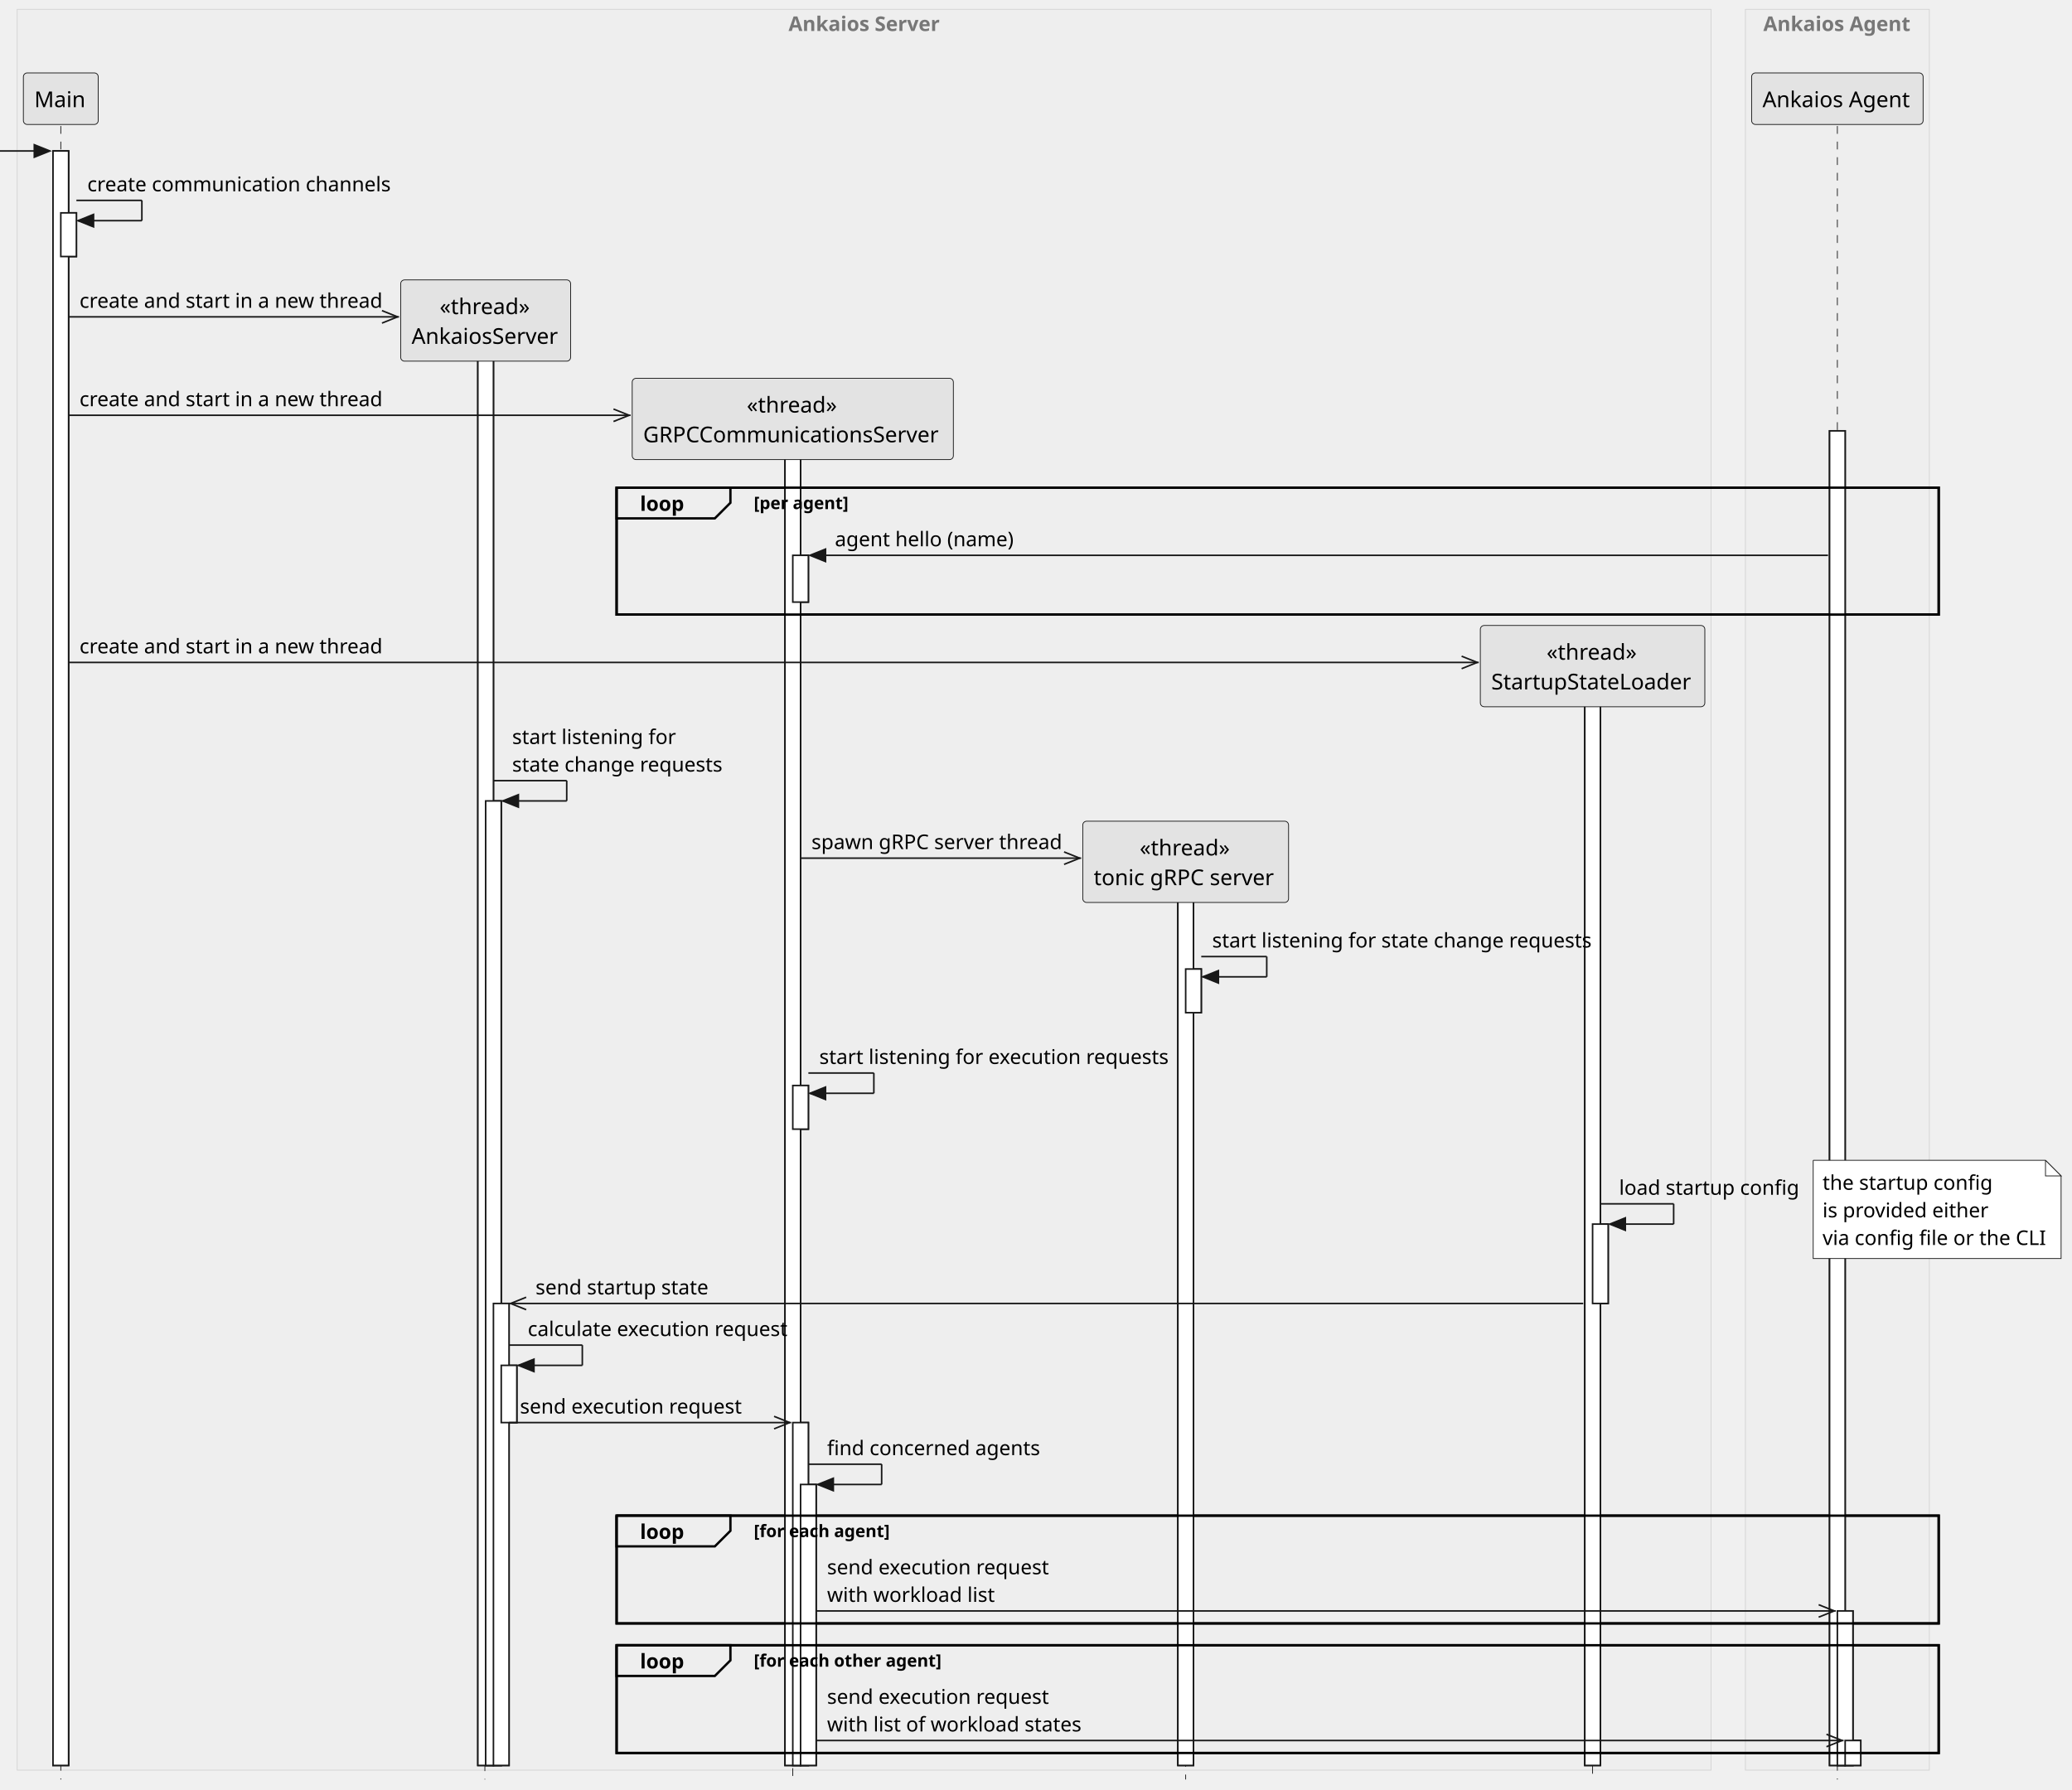
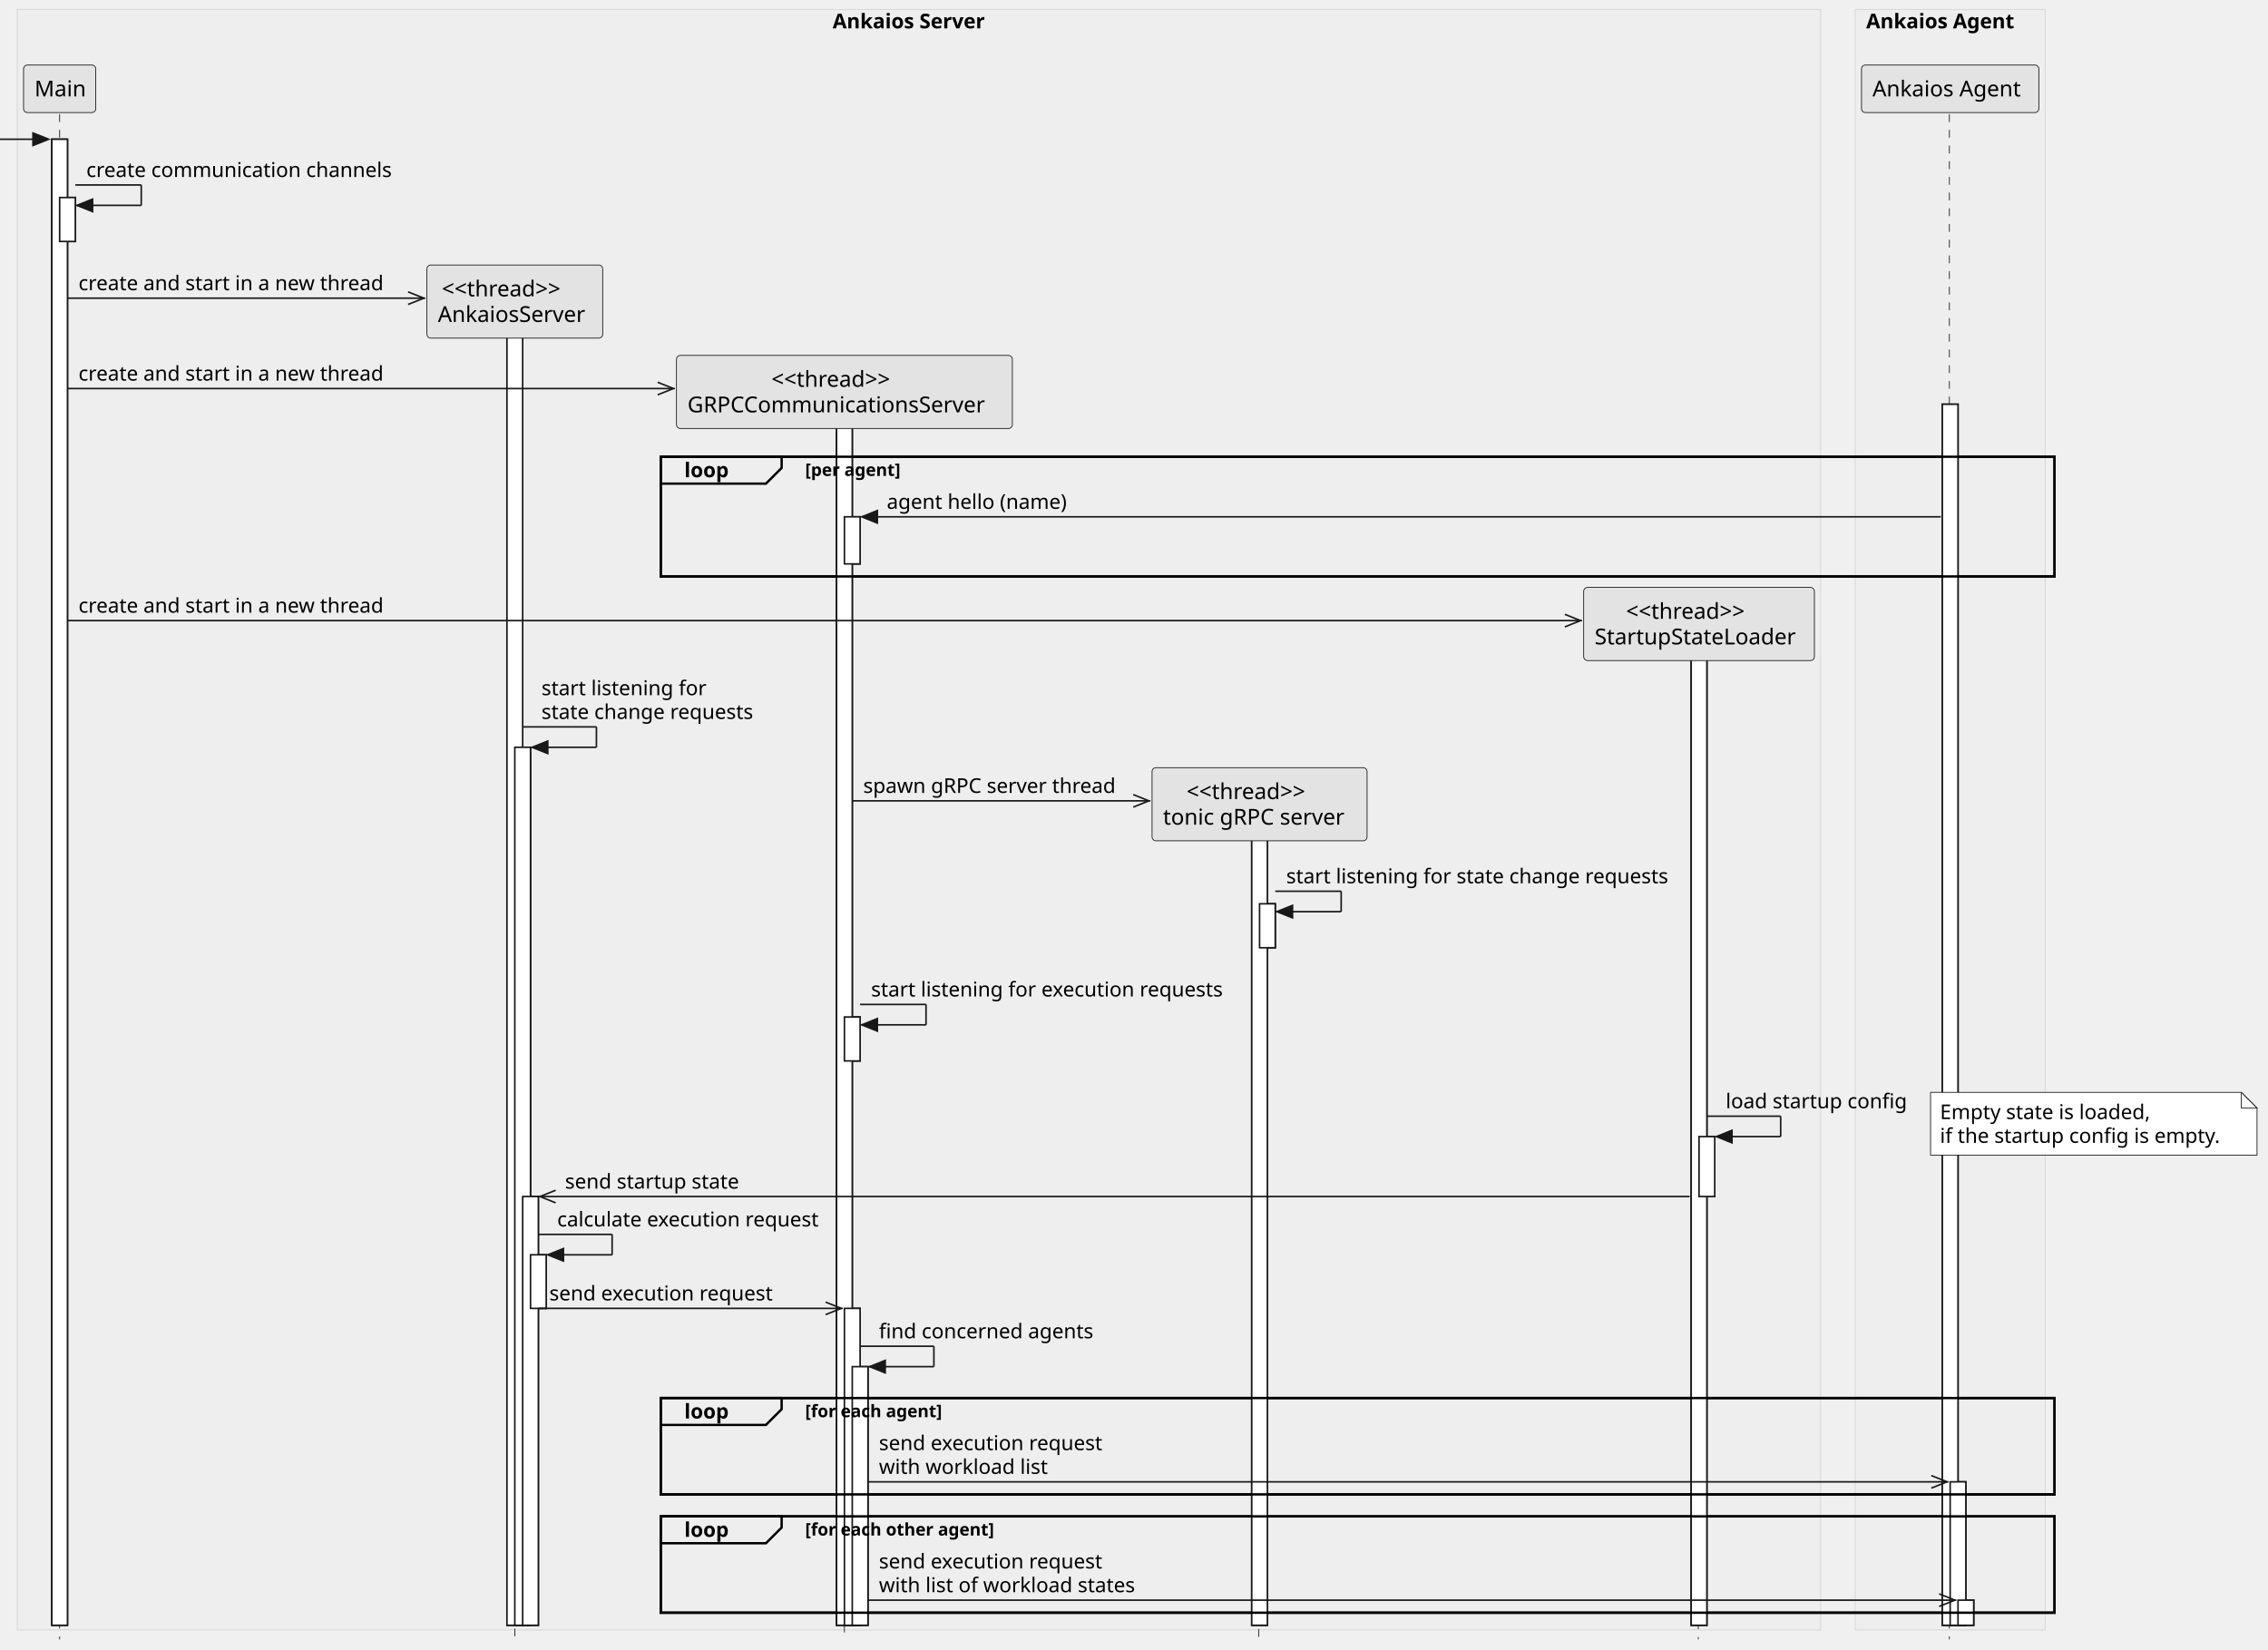
- <svg xmlns="http://www.w3.org/2000/svg" contentStyleType="text/css" height="1148px" preserveAspectRatio="none" style="width:1329px;height:1148px;background:#FFFFFF;" version="1.1" viewBox="0 0 1329 1148" width="1329px" zoomAndPan="magnify">
+ <svg xmlns="http://www.w3.org/2000/svg" contentStyleType="text/css" height="1051px" preserveAspectRatio="none" style="width:1445px;height:1051px;background:#FFFFFF;" version="1.1" viewBox="0 0 1445 1051" width="1445px" zoomAndPan="magnify">
  <defs />
  <g>
-     <rect fill="#EEEEEE" height="1129.505" style="stroke:#D3D3D3;stroke-width:0.5;" width="1086.5" x="11" y="6" />
-     <text fill="#777777" font-family="sans-serif" font-size="13" font-weight="bold" lengthAdjust="spacing" textLength="97" x="505.75" y="19.897">Ankaios Server</text>
-     <rect fill="#EEEEEE" height="1129.505" style="stroke:#D3D3D3;stroke-width:0.5;" width="118" x="1119.5" y="6" />
-     <text fill="#777777" font-family="sans-serif" font-size="13" font-weight="bold" lengthAdjust="spacing" textLength="95" x="1131" y="19.897">Ankaios Agent</text>
-     <rect fill="#FFFFFF" height="1035.664" style="stroke:#181818;stroke-width:1.0;" width="10" x="34" y="96.842" />
-     <rect fill="#FFFFFF" height="28" style="stroke:#181818;stroke-width:1.0;" width="10" x="39" y="136.548" />
-     <rect fill="#FFFFFF" height="919.252" style="stroke:#181818;stroke-width:1.0;" width="10" x="306.5" y="213.254" />
-     <rect fill="#FFFFFF" height="618.726" style="stroke:#181818;stroke-width:1.0;" width="10" x="311.5" y="513.779" />
-     <rect fill="#FFFFFF" height="296.354" style="stroke:#181818;stroke-width:1.0;" width="10" x="316.5" y="836.151" />
-     <rect fill="#FFFFFF" height="36.706" style="stroke:#181818;stroke-width:1.0;" width="10" x="321.5" y="875.857" />
-     <rect fill="#FFFFFF" height="856.116" style="stroke:#181818;stroke-width:1.0;" width="10" x="503.5" y="276.39" />
-     <rect fill="#FFFFFF" height="30" style="stroke:#181818;stroke-width:1.0;" width="10" x="508.5" y="356.232" />
-     <rect fill="#FFFFFF" height="28" style="stroke:#181818;stroke-width:1.0;" width="10" x="508.5" y="696.327" />
-     <rect fill="#FFFFFF" height="219.942" style="stroke:#181818;stroke-width:1.0;" width="10" x="508.5" y="912.563" />
-     <rect fill="#FFFFFF" height="180.236" style="stroke:#181818;stroke-width:1.0;" width="10" x="513.5" y="952.269" />
-     <rect fill="#FFFFFF" height="572.02" style="stroke:#181818;stroke-width:1.0;" width="10" x="755.5" y="560.486" />
-     <rect fill="#FFFFFF" height="28" style="stroke:#181818;stroke-width:1.0;" width="10" x="760.5" y="621.621" />
-     <rect fill="#FFFFFF" height="697.568" style="stroke:#181818;stroke-width:1.0;" width="10" x="1016.5" y="434.938" />
-     <rect fill="#FFFFFF" height="50.912" style="stroke:#181818;stroke-width:1.0;" width="10" x="1021.5" y="785.239" />
-     <rect fill="#FFFFFF" height="856.116" style="stroke:#181818;stroke-width:1.0;" width="10" x="1173.5" y="276.39" />
-     <rect fill="#FFFFFF" height="99.118" style="stroke:#181818;stroke-width:1.0;" width="10" x="1178.5" y="1033.388" />
-     <rect fill="#FFFFFF" height="16" style="stroke:#181818;stroke-width:1.0;" width="10" x="1183.5" y="1116.505" />
-     <rect fill="none" height="81.412" style="stroke:#000000;stroke-width:1.5;" width="848" x="395.5" y="312.82" />
-     <rect fill="none" height="69.118" style="stroke:#000000;stroke-width:1.5;" width="848" x="395.5" y="972.269" />
-     <rect fill="none" height="69.118" style="stroke:#000000;stroke-width:1.5;" width="848" x="395.5" y="1055.388" />
-     <line style="stroke:#181818;stroke-width:0.5;stroke-dasharray:5.0,5.0;" x1="39" x2="39" y1="80.842" y2="1141.505" />
-     <line style="stroke:#181818;stroke-width:0.5;stroke-dasharray:5.0,5.0;" x1="311" x2="311" y1="221.116" y2="1141.505" />
-     <line style="stroke:#181818;stroke-width:0.5;stroke-dasharray:5.0,5.0;" x1="508.5" x2="508.5" y1="284.252" y2="1141.505" />
-     <line style="stroke:#181818;stroke-width:0.5;stroke-dasharray:5.0,5.0;" x1="760.5" x2="760.5" y1="568.347" y2="1141.505" />
-     <line style="stroke:#181818;stroke-width:0.5;stroke-dasharray:5.0,5.0;" x1="1021.5" x2="1021.5" y1="442.8" y2="1141.505" />
-     <line style="stroke:#181818;stroke-width:0.5;stroke-dasharray:5.0,5.0;" x1="1178.5" x2="1178.5" y1="80.842" y2="1141.505" />
-     <rect fill="#E3E3E3" height="33.068" rx="2.5" ry="2.5" style="stroke:#181818;stroke-width:0.5;" width="48" x="15" y="46.774" />
-     <text fill="#000000" font-family="sans-serif" font-size="14" lengthAdjust="spacing" textLength="34" x="22" y="68.74">Main</text>
-     <rect fill="#E3E3E3" height="33.068" rx="2.5" ry="2.5" style="stroke:#181818;stroke-width:0.5;" width="110" x="1123.5" y="46.774" />
-     <text fill="#000000" font-family="sans-serif" font-size="14" lengthAdjust="spacing" textLength="96" x="1130.5" y="68.74">Ankaios Agent</text>
-     <rect fill="#FFFFFF" height="1035.664" style="stroke:#181818;stroke-width:1.0;" width="10" x="34" y="96.842" />
-     <rect fill="#FFFFFF" height="28" style="stroke:#181818;stroke-width:1.0;" width="10" x="39" y="136.548" />
-     <rect fill="#FFFFFF" height="919.252" style="stroke:#181818;stroke-width:1.0;" width="10" x="306.5" y="213.254" />
-     <rect fill="#FFFFFF" height="618.726" style="stroke:#181818;stroke-width:1.0;" width="10" x="311.5" y="513.779" />
-     <rect fill="#FFFFFF" height="296.354" style="stroke:#181818;stroke-width:1.0;" width="10" x="316.5" y="836.151" />
-     <rect fill="#FFFFFF" height="36.706" style="stroke:#181818;stroke-width:1.0;" width="10" x="321.5" y="875.857" />
-     <rect fill="#FFFFFF" height="856.116" style="stroke:#181818;stroke-width:1.0;" width="10" x="503.5" y="276.39" />
-     <rect fill="#FFFFFF" height="30" style="stroke:#181818;stroke-width:1.0;" width="10" x="508.5" y="356.232" />
-     <rect fill="#FFFFFF" height="28" style="stroke:#181818;stroke-width:1.0;" width="10" x="508.5" y="696.327" />
-     <rect fill="#FFFFFF" height="219.942" style="stroke:#181818;stroke-width:1.0;" width="10" x="508.5" y="912.563" />
-     <rect fill="#FFFFFF" height="180.236" style="stroke:#181818;stroke-width:1.0;" width="10" x="513.5" y="952.269" />
-     <rect fill="#FFFFFF" height="572.02" style="stroke:#181818;stroke-width:1.0;" width="10" x="755.5" y="560.486" />
-     <rect fill="#FFFFFF" height="28" style="stroke:#181818;stroke-width:1.0;" width="10" x="760.5" y="621.621" />
-     <rect fill="#FFFFFF" height="697.568" style="stroke:#181818;stroke-width:1.0;" width="10" x="1016.5" y="434.938" />
-     <rect fill="#FFFFFF" height="50.912" style="stroke:#181818;stroke-width:1.0;" width="10" x="1021.5" y="785.239" />
-     <rect fill="#FFFFFF" height="856.116" style="stroke:#181818;stroke-width:1.0;" width="10" x="1173.5" y="276.39" />
-     <rect fill="#FFFFFF" height="99.118" style="stroke:#181818;stroke-width:1.0;" width="10" x="1178.5" y="1033.388" />
-     <rect fill="#FFFFFF" height="16" style="stroke:#181818;stroke-width:1.0;" width="10" x="1183.5" y="1116.505" />
-     <polygon fill="#181818" points="22,92.842,32,96.842,22,100.842" style="stroke:#181818;stroke-width:1.0;" />
-     <line style="stroke:#181818;stroke-width:1.0;" x1="0" x2="28" y1="96.842" y2="96.842" />
-     <line style="stroke:#181818;stroke-width:1.0;" x1="49" x2="91" y1="128.548" y2="128.548" />
-     <line style="stroke:#181818;stroke-width:1.0;" x1="91" x2="91" y1="128.548" y2="141.548" />
-     <line style="stroke:#181818;stroke-width:1.0;" x1="50" x2="91" y1="141.548" y2="141.548" />
-     <polygon fill="#181818" points="60,137.548,50,141.548,60,145.548" style="stroke:#181818;stroke-width:1.0;" />
-     <text fill="#000000" font-family="sans-serif" font-size="13" lengthAdjust="spacing" textLength="190" x="56" y="122.739">create communication channels</text>
-     <line style="stroke:#181818;stroke-width:1.0;" x1="255" x2="245" y1="203.254" y2="199.254" />
-     <line style="stroke:#181818;stroke-width:1.0;" x1="255" x2="245" y1="203.254" y2="207.254" />
-     <line style="stroke:#181818;stroke-width:1.0;" x1="44" x2="256" y1="203.254" y2="203.254" />
-     <text fill="#000000" font-family="sans-serif" font-size="13" lengthAdjust="spacing" textLength="189" x="51" y="197.445">create and start in a new thread</text>
-     <rect fill="#E3E3E3" height="52.136" rx="2.5" ry="2.5" style="stroke:#181818;stroke-width:0.5;" width="109" x="257" y="179.548" />
-     <text fill="#000000" font-family="sans-serif" font-size="14" lengthAdjust="spacing" textLength="59" x="282" y="201.514">«thread»</text>
-     <text fill="#000000" font-family="sans-serif" font-size="14" lengthAdjust="spacing" textLength="95" x="264" y="220.582">AnkaiosServer</text>
-     <line style="stroke:#181818;stroke-width:1.0;" x1="403.5" x2="393.5" y1="266.39" y2="262.39" />
-     <line style="stroke:#181818;stroke-width:1.0;" x1="403.5" x2="393.5" y1="266.39" y2="270.39" />
-     <line style="stroke:#181818;stroke-width:1.0;" x1="44" x2="404.5" y1="266.39" y2="266.39" />
-     <text fill="#000000" font-family="sans-serif" font-size="13" lengthAdjust="spacing" textLength="189" x="51" y="260.581">create and start in a new thread</text>
-     <rect fill="#E3E3E3" height="52.136" rx="2.5" ry="2.5" style="stroke:#181818;stroke-width:0.5;" width="206" x="405.5" y="242.684" />
-     <text fill="#000000" font-family="sans-serif" font-size="14" lengthAdjust="spacing" textLength="59" x="479" y="264.65">«thread»</text>
-     <text fill="#000000" font-family="sans-serif" font-size="14" lengthAdjust="spacing" textLength="192" x="412.5" y="283.718">GRPCCommunicationsServer</text>
-     <path d="M395.5,312.82 L468.5,312.82 L468.5,322.526 L458.5,332.526 L395.5,332.526 L395.5,312.82 " fill="#EEEEEE" style="stroke:#000000;stroke-width:1.5;" />
-     <rect fill="none" height="81.412" style="stroke:#000000;stroke-width:1.5;" width="848" x="395.5" y="312.82" />
-     <text fill="#000000" font-family="sans-serif" font-size="13" font-weight="bold" lengthAdjust="spacing" textLength="28" x="410.5" y="327.716">loop</text>
-     <text fill="#000000" font-family="sans-serif" font-size="11" font-weight="bold" lengthAdjust="spacing" textLength="63" x="483.5" y="326.578">[per agent]</text>
-     <polygon fill="#181818" points="529.5,352.232,519.5,356.232,529.5,360.232" style="stroke:#181818;stroke-width:1.0;" />
-     <line style="stroke:#181818;stroke-width:1.0;" x1="523.5" x2="1172.5" y1="356.232" y2="356.232" />
-     <text fill="#000000" font-family="sans-serif" font-size="13" lengthAdjust="spacing" textLength="112" x="535.5" y="350.423">agent hello (name)</text>
-     <line style="stroke:#181818;stroke-width:1.0;" x1="947.5" x2="937.5" y1="424.938" y2="420.938" />
-     <line style="stroke:#181818;stroke-width:1.0;" x1="947.5" x2="937.5" y1="424.938" y2="428.938" />
-     <line style="stroke:#181818;stroke-width:1.0;" x1="44" x2="948.5" y1="424.938" y2="424.938" />
-     <text fill="#000000" font-family="sans-serif" font-size="13" lengthAdjust="spacing" textLength="189" x="51" y="419.129">create and start in a new thread</text>
-     <rect fill="#E3E3E3" height="52.136" rx="2.5" ry="2.5" style="stroke:#181818;stroke-width:0.5;" width="144" x="949.5" y="401.232" />
-     <text fill="#000000" font-family="sans-serif" font-size="14" lengthAdjust="spacing" textLength="59" x="992" y="423.197">«thread»</text>
-     <text fill="#000000" font-family="sans-serif" font-size="14" lengthAdjust="spacing" textLength="130" x="956.5" y="442.265">StartupStateLoader</text>
-     <line style="stroke:#181818;stroke-width:1.0;" x1="316.5" x2="363.5" y1="500.779" y2="500.779" />
-     <line style="stroke:#181818;stroke-width:1.0;" x1="363.5" x2="363.5" y1="500.779" y2="513.779" />
-     <line style="stroke:#181818;stroke-width:1.0;" x1="322.5" x2="363.5" y1="513.779" y2="513.779" />
-     <polygon fill="#181818" points="332.5,509.779,322.5,513.779,332.5,517.779" style="stroke:#181818;stroke-width:1.0;" />
-     <text fill="#000000" font-family="sans-serif" font-size="13" lengthAdjust="spacing" textLength="102" x="328.5" y="477.264">start listening for</text>
-     <text fill="#000000" font-family="sans-serif" font-size="13" lengthAdjust="spacing" textLength="132" x="328.5" y="494.97">state change requests</text>
-     <line style="stroke:#181818;stroke-width:1.0;" x1="692.5" x2="682.5" y1="550.486" y2="546.486" />
-     <line style="stroke:#181818;stroke-width:1.0;" x1="692.5" x2="682.5" y1="550.486" y2="554.486" />
-     <line style="stroke:#181818;stroke-width:1.0;" x1="513.5" x2="693.5" y1="550.486" y2="550.486" />
-     <text fill="#000000" font-family="sans-serif" font-size="13" lengthAdjust="spacing" textLength="157" x="520.5" y="544.676">spawn gRPC server thread</text>
-     <rect fill="#E3E3E3" height="52.136" rx="2.5" ry="2.5" style="stroke:#181818;stroke-width:0.5;" width="132" x="694.5" y="526.779" />
-     <text fill="#000000" font-family="sans-serif" font-size="14" lengthAdjust="spacing" textLength="59" x="731" y="548.745">«thread»</text>
-     <text fill="#000000" font-family="sans-serif" font-size="14" lengthAdjust="spacing" textLength="118" x="701.5" y="567.813">tonic gRPC server</text>
-     <line style="stroke:#181818;stroke-width:1.0;" x1="770.5" x2="812.5" y1="613.621" y2="613.621" />
-     <line style="stroke:#181818;stroke-width:1.0;" x1="812.5" x2="812.5" y1="613.621" y2="626.621" />
-     <line style="stroke:#181818;stroke-width:1.0;" x1="771.5" x2="812.5" y1="626.621" y2="626.621" />
-     <polygon fill="#181818" points="781.5,622.621,771.5,626.621,781.5,630.621" style="stroke:#181818;stroke-width:1.0;" />
-     <text fill="#000000" font-family="sans-serif" font-size="13" lengthAdjust="spacing" textLength="237" x="777.5" y="607.812">start listening for state change requests</text>
-     <line style="stroke:#181818;stroke-width:1.0;" x1="518.5" x2="560.5" y1="688.327" y2="688.327" />
-     <line style="stroke:#181818;stroke-width:1.0;" x1="560.5" x2="560.5" y1="688.327" y2="701.327" />
-     <line style="stroke:#181818;stroke-width:1.0;" x1="519.5" x2="560.5" y1="701.327" y2="701.327" />
-     <polygon fill="#181818" points="529.5,697.327,519.5,701.327,529.5,705.327" style="stroke:#181818;stroke-width:1.0;" />
-     <text fill="#000000" font-family="sans-serif" font-size="13" lengthAdjust="spacing" textLength="219" x="525.5" y="682.518">start listening for execution requests</text>
-     <line style="stroke:#181818;stroke-width:1.0;" x1="1026.5" x2="1073.5" y1="772.239" y2="772.239" />
-     <line style="stroke:#181818;stroke-width:1.0;" x1="1073.5" x2="1073.5" y1="772.239" y2="785.239" />
-     <line style="stroke:#181818;stroke-width:1.0;" x1="1032.5" x2="1073.5" y1="785.239" y2="785.239" />
-     <polygon fill="#181818" points="1042.5,781.239,1032.5,785.239,1042.5,789.239" style="stroke:#181818;stroke-width:1.0;" />
-     <text fill="#000000" font-family="sans-serif" font-size="13" lengthAdjust="spacing" textLength="113" x="1038.5" y="766.43">load startup config</text>
-     <path d="M1163,744.327 L1163,807.327 L1322,807.327 L1322,754.327 L1312,744.327 L1163,744.327 " fill="#FFFFFF" style="stroke:#181818;stroke-width:0.5;" />
-     <path d="M1312,744.327 L1312,754.327 L1322,754.327 L1312,744.327 " fill="#FFFFFF" style="stroke:#181818;stroke-width:0.5;" />
-     <text fill="#000000" font-family="sans-serif" font-size="13" lengthAdjust="spacing" textLength="107" x="1169" y="763.224">the startup config</text>
-     <text fill="#000000" font-family="sans-serif" font-size="13" lengthAdjust="spacing" textLength="104" x="1169" y="780.93">is provided either</text>
-     <text fill="#000000" font-family="sans-serif" font-size="13" lengthAdjust="spacing" textLength="138" x="1169" y="798.636">via config file or the CLI</text>
-     <line style="stroke:#181818;stroke-width:1.0;" x1="327.5" x2="337.5" y1="836.151" y2="832.151" />
-     <line style="stroke:#181818;stroke-width:1.0;" x1="327.5" x2="337.5" y1="836.151" y2="840.151" />
-     <line style="stroke:#181818;stroke-width:1.0;" x1="326.5" x2="1015.5" y1="836.151" y2="836.151" />
-     <text fill="#000000" font-family="sans-serif" font-size="13" lengthAdjust="spacing" textLength="109" x="343.5" y="830.342">send startup state</text>
-     <line style="stroke:#181818;stroke-width:1.0;" x1="326.5" x2="373.5" y1="862.857" y2="862.857" />
-     <line style="stroke:#181818;stroke-width:1.0;" x1="373.5" x2="373.5" y1="862.857" y2="875.857" />
-     <line style="stroke:#181818;stroke-width:1.0;" x1="332.5" x2="373.5" y1="875.857" y2="875.857" />
-     <polygon fill="#181818" points="342.5,871.857,332.5,875.857,342.5,879.857" style="stroke:#181818;stroke-width:1.0;" />
-     <text fill="#000000" font-family="sans-serif" font-size="13" lengthAdjust="spacing" textLength="163" x="338.5" y="857.048">calculate execution request</text>
-     <line style="stroke:#181818;stroke-width:1.0;" x1="506.5" x2="496.5" y1="912.563" y2="908.563" />
-     <line style="stroke:#181818;stroke-width:1.0;" x1="506.5" x2="496.5" y1="912.563" y2="916.563" />
-     <line style="stroke:#181818;stroke-width:1.0;" x1="326.5" x2="507.5" y1="912.563" y2="912.563" />
-     <text fill="#000000" font-family="sans-serif" font-size="13" lengthAdjust="spacing" textLength="140" x="333.5" y="906.754">send execution request</text>
-     <line style="stroke:#181818;stroke-width:1.0;" x1="518.5" x2="565.5" y1="939.269" y2="939.269" />
-     <line style="stroke:#181818;stroke-width:1.0;" x1="565.5" x2="565.5" y1="939.269" y2="952.269" />
-     <line style="stroke:#181818;stroke-width:1.0;" x1="524.5" x2="565.5" y1="952.269" y2="952.269" />
-     <polygon fill="#181818" points="534.5,948.269,524.5,952.269,534.5,956.269" style="stroke:#181818;stroke-width:1.0;" />
-     <text fill="#000000" font-family="sans-serif" font-size="13" lengthAdjust="spacing" textLength="133" x="530.5" y="933.46">find concerned agents</text>
-     <path d="M395.5,972.269 L468.5,972.269 L468.5,981.975 L458.5,991.975 L395.5,991.975 L395.5,972.269 " fill="#EEEEEE" style="stroke:#000000;stroke-width:1.5;" />
-     <rect fill="none" height="69.118" style="stroke:#000000;stroke-width:1.5;" width="848" x="395.5" y="972.269" />
-     <text fill="#000000" font-family="sans-serif" font-size="13" font-weight="bold" lengthAdjust="spacing" textLength="28" x="410.5" y="987.166">loop</text>
-     <text fill="#000000" font-family="sans-serif" font-size="11" font-weight="bold" lengthAdjust="spacing" textLength="90" x="483.5" y="986.028">[for each agent]</text>
-     <line style="stroke:#181818;stroke-width:1.0;" x1="1176.5" x2="1166.5" y1="1033.388" y2="1029.388" />
-     <line style="stroke:#181818;stroke-width:1.0;" x1="1176.5" x2="1166.5" y1="1033.388" y2="1037.388" />
-     <line style="stroke:#181818;stroke-width:1.0;" x1="523.5" x2="1177.5" y1="1033.388" y2="1033.388" />
-     <text fill="#000000" font-family="sans-serif" font-size="13" lengthAdjust="spacing" textLength="140" x="530.5" y="1009.872">send execution request</text>
-     <text fill="#000000" font-family="sans-serif" font-size="13" lengthAdjust="spacing" textLength="105" x="530.5" y="1027.579">with workload list</text>
-     <path d="M395.5,1055.388 L468.5,1055.388 L468.5,1065.093 L458.5,1075.093 L395.5,1075.093 L395.5,1055.388 " fill="#EEEEEE" style="stroke:#000000;stroke-width:1.5;" />
-     <rect fill="none" height="69.118" style="stroke:#000000;stroke-width:1.5;" width="848" x="395.5" y="1055.388" />
-     <text fill="#000000" font-family="sans-serif" font-size="13" font-weight="bold" lengthAdjust="spacing" textLength="28" x="410.5" y="1070.284">loop</text>
-     <text fill="#000000" font-family="sans-serif" font-size="11" font-weight="bold" lengthAdjust="spacing" textLength="124" x="483.5" y="1069.146">[for each other agent]</text>
-     <line style="stroke:#181818;stroke-width:1.0;" x1="1181.5" x2="1171.5" y1="1116.505" y2="1112.505" />
-     <line style="stroke:#181818;stroke-width:1.0;" x1="1181.5" x2="1171.5" y1="1116.505" y2="1120.505" />
-     <line style="stroke:#181818;stroke-width:1.0;" x1="523.5" x2="1182.5" y1="1116.505" y2="1116.505" />
-     <text fill="#000000" font-family="sans-serif" font-size="13" lengthAdjust="spacing" textLength="140" x="530.5" y="1092.991">send execution request</text>
-     <text fill="#000000" font-family="sans-serif" font-size="13" lengthAdjust="spacing" textLength="159" x="530.5" y="1110.697">with list of workload states</text>
+     <rect fill="#EEEEEE" height="1032.625" style="stroke:#D3D3D3;stroke-width:0.5;" width="1149" x="11" y="6" />
+     <text fill="#000000" font-family="sans-serif" font-size="13" font-weight="bold" lengthAdjust="spacing" textLength="110" x="530.5" y="18.067">Ankaios Server</text>
+     <rect fill="#EEEEEE" height="1032.625" style="stroke:#D3D3D3;stroke-width:0.5;" width="121" x="1182" y="6" />
+     <text fill="#000000" font-family="sans-serif" font-size="13" font-weight="bold" lengthAdjust="spacing" textLength="107" x="1189" y="18.067">Ankaios Agent</text>
+     <rect fill="#FFFFFF" height="946.898" style="stroke:#181818;stroke-width:1.0;" width="10" x="33" y="88.727" />
+     <rect fill="#FFFFFF" height="28" style="stroke:#181818;stroke-width:1.0;" width="10" x="38" y="125.859" />
+     <rect fill="#FFFFFF" height="835.633" style="stroke:#181818;stroke-width:1.0;" width="10" x="323" y="199.992" />
+     <rect fill="#FFFFFF" height="559.453" style="stroke:#181818;stroke-width:1.0;" width="10" x="328" y="476.172" />
+     <rect fill="#FFFFFF" height="273.195" style="stroke:#181818;stroke-width:1.0;" width="10" x="333" y="762.43" />
+     <rect fill="#FFFFFF" height="34.133" style="stroke:#181818;stroke-width:1.0;" width="10" x="338" y="799.562" />
+     <rect fill="#FFFFFF" height="778.039" style="stroke:#181818;stroke-width:1.0;" width="10" x="533" y="257.586" />
+     <rect fill="#FFFFFF" height="30" style="stroke:#181818;stroke-width:1.0;" width="10" x="538" y="329.312" />
+     <rect fill="#FFFFFF" height="28" style="stroke:#181818;stroke-width:1.0;" width="10" x="538" y="648.031" />
+     <rect fill="#FFFFFF" height="201.93" style="stroke:#181818;stroke-width:1.0;" width="10" x="538" y="833.695" />
+     <rect fill="#FFFFFF" height="164.797" style="stroke:#181818;stroke-width:1.0;" width="10" x="543" y="870.828" />
+     <rect fill="#FFFFFF" height="515.32" style="stroke:#181818;stroke-width:1.0;" width="10" x="797.5" y="520.305" />
+     <rect fill="#FFFFFF" height="28" style="stroke:#181818;stroke-width:1.0;" width="10" x="802.5" y="575.898" />
+     <rect fill="#FFFFFF" height="630.18" style="stroke:#181818;stroke-width:1.0;" width="10" x="1077.5" y="405.445" />
+     <rect fill="#FFFFFF" height="38.199" style="stroke:#181818;stroke-width:1.0;" width="10" x="1082.5" y="724.231" />
+     <rect fill="#FFFFFF" height="778.039" style="stroke:#181818;stroke-width:1.0;" width="10" x="1237.5" y="257.586" />
+     <rect fill="#FFFFFF" height="91.398" style="stroke:#181818;stroke-width:1.0;" width="10" x="1242.5" y="944.227" />
+     <rect fill="#FFFFFF" height="16" style="stroke:#181818;stroke-width:1.0;" width="10" x="1247.5" y="1019.625" />
+     <rect fill="none" height="76.266" style="stroke:#000000;stroke-width:1.5;" width="888" x="421" y="291.047" />
+     <rect fill="none" height="61.398" style="stroke:#000000;stroke-width:1.5;" width="888" x="421" y="890.828" />
+     <rect fill="none" height="61.398" style="stroke:#000000;stroke-width:1.5;" width="888" x="421" y="966.227" />
+     <line style="stroke:#181818;stroke-width:0.5;stroke-dasharray:5.0,5.0;" x1="38" x2="38" y1="72.727" y2="1044.625" />
+     <line style="stroke:#181818;stroke-width:0.5;stroke-dasharray:5.0,5.0;" x1="328" x2="328" y1="207.656" y2="1044.625" />
+     <line style="stroke:#181818;stroke-width:0.5;stroke-dasharray:5.0,5.0;" x1="538" x2="538" y1="265.25" y2="1044.625" />
+     <line style="stroke:#181818;stroke-width:0.5;stroke-dasharray:5.0,5.0;" x1="802" x2="802" y1="527.969" y2="1044.625" />
+     <line style="stroke:#181818;stroke-width:0.5;stroke-dasharray:5.0,5.0;" x1="1082" x2="1082" y1="413.109" y2="1044.625" />
+     <line style="stroke:#181818;stroke-width:0.5;stroke-dasharray:5.0,5.0;" x1="1242" x2="1242" y1="72.727" y2="1044.625" />
+     <rect fill="#E3E3E3" height="30.297" rx="2.5" ry="2.5" style="stroke:#181818;stroke-width:0.5;" width="46" x="15" y="41.43" />
+     <text fill="#000000" font-family="sans-serif" font-size="14" lengthAdjust="spacing" textLength="32" x="22" y="61.425">Main</text>
+     <rect fill="#E3E3E3" height="30.297" rx="2.5" ry="2.5" style="stroke:#181818;stroke-width:0.5;" width="113" x="1186" y="41.43" />
+     <text fill="#000000" font-family="sans-serif" font-size="14" lengthAdjust="spacing" textLength="99" x="1193" y="61.425">Ankaios Agent</text>
+     <rect fill="#FFFFFF" height="946.898" style="stroke:#181818;stroke-width:1.0;" width="10" x="33" y="88.727" />
+     <rect fill="#FFFFFF" height="28" style="stroke:#181818;stroke-width:1.0;" width="10" x="38" y="125.859" />
+     <rect fill="#FFFFFF" height="835.633" style="stroke:#181818;stroke-width:1.0;" width="10" x="323" y="199.992" />
+     <rect fill="#FFFFFF" height="559.453" style="stroke:#181818;stroke-width:1.0;" width="10" x="328" y="476.172" />
+     <rect fill="#FFFFFF" height="273.195" style="stroke:#181818;stroke-width:1.0;" width="10" x="333" y="762.43" />
+     <rect fill="#FFFFFF" height="34.133" style="stroke:#181818;stroke-width:1.0;" width="10" x="338" y="799.562" />
+     <rect fill="#FFFFFF" height="778.039" style="stroke:#181818;stroke-width:1.0;" width="10" x="533" y="257.586" />
+     <rect fill="#FFFFFF" height="30" style="stroke:#181818;stroke-width:1.0;" width="10" x="538" y="329.312" />
+     <rect fill="#FFFFFF" height="28" style="stroke:#181818;stroke-width:1.0;" width="10" x="538" y="648.031" />
+     <rect fill="#FFFFFF" height="201.93" style="stroke:#181818;stroke-width:1.0;" width="10" x="538" y="833.695" />
+     <rect fill="#FFFFFF" height="164.797" style="stroke:#181818;stroke-width:1.0;" width="10" x="543" y="870.828" />
+     <rect fill="#FFFFFF" height="515.32" style="stroke:#181818;stroke-width:1.0;" width="10" x="797.5" y="520.305" />
+     <rect fill="#FFFFFF" height="28" style="stroke:#181818;stroke-width:1.0;" width="10" x="802.5" y="575.898" />
+     <rect fill="#FFFFFF" height="630.18" style="stroke:#181818;stroke-width:1.0;" width="10" x="1077.5" y="405.445" />
+     <rect fill="#FFFFFF" height="38.199" style="stroke:#181818;stroke-width:1.0;" width="10" x="1082.5" y="724.231" />
+     <rect fill="#FFFFFF" height="778.039" style="stroke:#181818;stroke-width:1.0;" width="10" x="1237.5" y="257.586" />
+     <rect fill="#FFFFFF" height="91.398" style="stroke:#181818;stroke-width:1.0;" width="10" x="1242.5" y="944.227" />
+     <rect fill="#FFFFFF" height="16" style="stroke:#181818;stroke-width:1.0;" width="10" x="1247.5" y="1019.625" />
+     <polygon fill="#181818" points="21,84.727,31,88.727,21,92.727" style="stroke:#181818;stroke-width:1.0;" />
+     <line style="stroke:#181818;stroke-width:1.0;" x1="0" x2="27" y1="88.727" y2="88.727" />
+     <line style="stroke:#181818;stroke-width:1.0;" x1="48" x2="90" y1="117.859" y2="117.859" />
+     <line style="stroke:#181818;stroke-width:1.0;" x1="90" x2="90" y1="117.859" y2="130.859" />
+     <line style="stroke:#181818;stroke-width:1.0;" x1="49" x2="90" y1="130.859" y2="130.859" />
+     <polygon fill="#181818" points="59,126.859,49,130.859,59,134.859" style="stroke:#181818;stroke-width:1.0;" />
+     <text fill="#000000" font-family="sans-serif" font-size="13" lengthAdjust="spacing" textLength="205" x="55" y="112.793">create communication channels</text>
+     <line style="stroke:#181818;stroke-width:1.0;" x1="270" x2="260" y1="189.992" y2="185.992" />
+     <line style="stroke:#181818;stroke-width:1.0;" x1="270" x2="260" y1="189.992" y2="193.992" />
+     <line style="stroke:#181818;stroke-width:1.0;" x1="43" x2="271" y1="189.992" y2="189.992" />
+     <text fill="#000000" font-family="sans-serif" font-size="13" lengthAdjust="spacing" textLength="205" x="50" y="184.926">create and start in a new thread</text>
+     <rect fill="#E3E3E3" height="46.594" rx="2.5" ry="2.5" style="stroke:#181818;stroke-width:0.5;" width="112" x="272" y="168.859" />
+     <text fill="#000000" font-family="sans-serif" font-size="14" lengthAdjust="spacing" textLength="93" x="281.5" y="188.855">&lt;&lt;thread&gt;&gt;</text>
+     <text fill="#000000" font-family="sans-serif" font-size="14" lengthAdjust="spacing" textLength="98" x="279" y="205.151">AnkaiosServer</text>
+     <line style="stroke:#181818;stroke-width:1.0;" x1="429" x2="419" y1="247.586" y2="243.586" />
+     <line style="stroke:#181818;stroke-width:1.0;" x1="429" x2="419" y1="247.586" y2="251.586" />
+     <line style="stroke:#181818;stroke-width:1.0;" x1="43" x2="430" y1="247.586" y2="247.586" />
+     <text fill="#000000" font-family="sans-serif" font-size="13" lengthAdjust="spacing" textLength="205" x="50" y="242.52">create and start in a new thread</text>
+     <rect fill="#E3E3E3" height="46.594" rx="2.5" ry="2.5" style="stroke:#181818;stroke-width:0.5;" width="214" x="431" y="226.453" />
+     <text fill="#000000" font-family="sans-serif" font-size="14" lengthAdjust="spacing" textLength="93" x="491.5" y="246.448">&lt;&lt;thread&gt;&gt;</text>
+     <text fill="#000000" font-family="sans-serif" font-size="14" lengthAdjust="spacing" textLength="200" x="438" y="262.745">GRPCCommunicationsServer</text>
+     <path d="M421,291.047 L498,291.047 L498,298.18 L488,308.18 L421,308.18 L421,291.047 " fill="#EEEEEE" style="stroke:#000000;stroke-width:1.5;" />
+     <rect fill="none" height="76.266" style="stroke:#000000;stroke-width:1.5;" width="888" x="421" y="291.047" />
+     <text fill="#000000" font-family="sans-serif" font-size="13" font-weight="bold" lengthAdjust="spacing" textLength="32" x="436" y="304.114">loop</text>
+     <text fill="#000000" font-family="sans-serif" font-size="11" font-weight="bold" lengthAdjust="spacing" textLength="72" x="513" y="303.257">[per agent]</text>
+     <polygon fill="#181818" points="559,325.312,549,329.312,559,333.312" style="stroke:#181818;stroke-width:1.0;" />
+     <line style="stroke:#181818;stroke-width:1.0;" x1="553" x2="1236.5" y1="329.312" y2="329.312" />
+     <text fill="#000000" font-family="sans-serif" font-size="13" lengthAdjust="spacing" textLength="122" x="565" y="324.247">agent hello (name)</text>
+     <line style="stroke:#181818;stroke-width:1.0;" x1="1007" x2="997" y1="395.445" y2="391.445" />
+     <line style="stroke:#181818;stroke-width:1.0;" x1="1007" x2="997" y1="395.445" y2="399.445" />
+     <line style="stroke:#181818;stroke-width:1.0;" x1="43" x2="1008" y1="395.445" y2="395.445" />
+     <text fill="#000000" font-family="sans-serif" font-size="13" lengthAdjust="spacing" textLength="205" x="50" y="390.379">create and start in a new thread</text>
+     <rect fill="#E3E3E3" height="46.594" rx="2.5" ry="2.5" style="stroke:#181818;stroke-width:0.5;" width="147" x="1009" y="374.312" />
+     <text fill="#000000" font-family="sans-serif" font-size="14" lengthAdjust="spacing" textLength="93" x="1036" y="394.308">&lt;&lt;thread&gt;&gt;</text>
+     <text fill="#000000" font-family="sans-serif" font-size="14" lengthAdjust="spacing" textLength="133" x="1016" y="410.604">StartupStateLoader</text>
+     <line style="stroke:#181818;stroke-width:1.0;" x1="333" x2="380" y1="463.172" y2="463.172" />
+     <line style="stroke:#181818;stroke-width:1.0;" x1="380" x2="380" y1="463.172" y2="476.172" />
+     <line style="stroke:#181818;stroke-width:1.0;" x1="339" x2="380" y1="476.172" y2="476.172" />
+     <polygon fill="#181818" points="349,472.172,339,476.172,349,480.172" style="stroke:#181818;stroke-width:1.0;" />
+     <text fill="#000000" font-family="sans-serif" font-size="13" lengthAdjust="spacing" textLength="108" x="345" y="442.973">start listening for</text>
+     <text fill="#000000" font-family="sans-serif" font-size="13" lengthAdjust="spacing" textLength="144" x="345" y="458.106">state change requests</text>
+     <line style="stroke:#181818;stroke-width:1.0;" x1="732" x2="722" y1="510.305" y2="506.305" />
+     <line style="stroke:#181818;stroke-width:1.0;" x1="732" x2="722" y1="510.305" y2="514.305" />
+     <line style="stroke:#181818;stroke-width:1.0;" x1="543" x2="733" y1="510.305" y2="510.305" />
+     <text fill="#000000" font-family="sans-serif" font-size="13" lengthAdjust="spacing" textLength="167" x="550" y="505.239">spawn gRPC server thread</text>
+     <rect fill="#E3E3E3" height="46.594" rx="2.5" ry="2.5" style="stroke:#181818;stroke-width:0.5;" width="137" x="734" y="489.172" />
+     <text fill="#000000" font-family="sans-serif" font-size="14" lengthAdjust="spacing" textLength="93" x="756" y="509.167">&lt;&lt;thread&gt;&gt;</text>
+     <text fill="#000000" font-family="sans-serif" font-size="14" lengthAdjust="spacing" textLength="123" x="741" y="525.464">tonic gRPC server</text>
+     <line style="stroke:#181818;stroke-width:1.0;" x1="812.5" x2="854.5" y1="567.898" y2="567.898" />
+     <line style="stroke:#181818;stroke-width:1.0;" x1="854.5" x2="854.5" y1="567.898" y2="580.898" />
+     <line style="stroke:#181818;stroke-width:1.0;" x1="813.5" x2="854.5" y1="580.898" y2="580.898" />
+     <polygon fill="#181818" points="823.5,576.898,813.5,580.898,823.5,584.898" style="stroke:#181818;stroke-width:1.0;" />
+     <text fill="#000000" font-family="sans-serif" font-size="13" lengthAdjust="spacing" textLength="256" x="819.5" y="562.832">start listening for state change requests</text>
+     <line style="stroke:#181818;stroke-width:1.0;" x1="548" x2="590" y1="640.031" y2="640.031" />
+     <line style="stroke:#181818;stroke-width:1.0;" x1="590" x2="590" y1="640.031" y2="653.031" />
+     <line style="stroke:#181818;stroke-width:1.0;" x1="549" x2="590" y1="653.031" y2="653.031" />
+     <polygon fill="#181818" points="559,649.031,549,653.031,559,657.031" style="stroke:#181818;stroke-width:1.0;" />
+     <text fill="#000000" font-family="sans-serif" font-size="13" lengthAdjust="spacing" textLength="234" x="555" y="634.965">start listening for execution requests</text>
+     <line style="stroke:#181818;stroke-width:1.0;" x1="1087.5" x2="1134.5" y1="711.231" y2="711.231" />
+     <line style="stroke:#181818;stroke-width:1.0;" x1="1134.5" x2="1134.5" y1="711.231" y2="724.231" />
+     <line style="stroke:#181818;stroke-width:1.0;" x1="1093.5" x2="1134.5" y1="724.231" y2="724.231" />
+     <polygon fill="#181818" points="1103.5,720.231,1093.5,724.231,1103.5,728.231" style="stroke:#181818;stroke-width:1.0;" />
+     <text fill="#000000" font-family="sans-serif" font-size="13" lengthAdjust="spacing" textLength="119" x="1099.5" y="706.165">load startup config</text>
+     <path d="M1230,696.031 L1230,736.031 L1438,736.031 L1438,706.031 L1428,696.031 L1230,696.031 " fill="#FFFFFF" style="stroke:#181818;stroke-width:0.5;" />
+     <path d="M1428,696.031 L1428,706.031 L1438,706.031 L1428,696.031 " fill="#FFFFFF" style="stroke:#181818;stroke-width:0.5;" />
+     <text fill="#000000" font-family="sans-serif" font-size="13" lengthAdjust="spacing" textLength="143" x="1236" y="713.098">Empty state is loaded,</text>
+     <text fill="#000000" font-family="sans-serif" font-size="13" lengthAdjust="spacing" textLength="187" x="1236" y="728.231">if the startup config is empty.</text>
+     <line style="stroke:#181818;stroke-width:1.0;" x1="344" x2="354" y1="762.43" y2="758.43" />
+     <line style="stroke:#181818;stroke-width:1.0;" x1="344" x2="354" y1="762.43" y2="766.43" />
+     <line style="stroke:#181818;stroke-width:1.0;" x1="343" x2="1076.5" y1="762.43" y2="762.43" />
+     <text fill="#000000" font-family="sans-serif" font-size="13" lengthAdjust="spacing" textLength="118" x="360" y="757.364">send startup state</text>
+     <line style="stroke:#181818;stroke-width:1.0;" x1="343" x2="390" y1="786.562" y2="786.562" />
+     <line style="stroke:#181818;stroke-width:1.0;" x1="390" x2="390" y1="786.562" y2="799.562" />
+     <line style="stroke:#181818;stroke-width:1.0;" x1="349" x2="390" y1="799.562" y2="799.562" />
+     <polygon fill="#181818" points="359,795.562,349,799.562,359,803.562" style="stroke:#181818;stroke-width:1.0;" />
+     <text fill="#000000" font-family="sans-serif" font-size="13" lengthAdjust="spacing" textLength="176" x="355" y="781.497">calculate execution request</text>
+     <line style="stroke:#181818;stroke-width:1.0;" x1="536" x2="526" y1="833.695" y2="829.695" />
+     <line style="stroke:#181818;stroke-width:1.0;" x1="536" x2="526" y1="833.695" y2="837.695" />
+     <line style="stroke:#181818;stroke-width:1.0;" x1="343" x2="537" y1="833.695" y2="833.695" />
+     <text fill="#000000" font-family="sans-serif" font-size="13" lengthAdjust="spacing" textLength="150" x="350" y="828.629">send execution request</text>
+     <line style="stroke:#181818;stroke-width:1.0;" x1="548" x2="595" y1="857.828" y2="857.828" />
+     <line style="stroke:#181818;stroke-width:1.0;" x1="595" x2="595" y1="857.828" y2="870.828" />
+     <line style="stroke:#181818;stroke-width:1.0;" x1="554" x2="595" y1="870.828" y2="870.828" />
+     <polygon fill="#181818" points="564,866.828,554,870.828,564,874.828" style="stroke:#181818;stroke-width:1.0;" />
+     <text fill="#000000" font-family="sans-serif" font-size="13" lengthAdjust="spacing" textLength="142" x="560" y="852.762">find concerned agents</text>
+     <path d="M421,890.828 L498,890.828 L498,897.961 L488,907.961 L421,907.961 L421,890.828 " fill="#EEEEEE" style="stroke:#000000;stroke-width:1.5;" />
+     <rect fill="none" height="61.398" style="stroke:#000000;stroke-width:1.5;" width="888" x="421" y="890.828" />
+     <text fill="#000000" font-family="sans-serif" font-size="13" font-weight="bold" lengthAdjust="spacing" textLength="32" x="436" y="903.895">loop</text>
+     <text fill="#000000" font-family="sans-serif" font-size="11" font-weight="bold" lengthAdjust="spacing" textLength="104" x="513" y="903.039">[for each agent]</text>
+     <line style="stroke:#181818;stroke-width:1.0;" x1="1240.5" x2="1230.5" y1="944.227" y2="940.227" />
+     <line style="stroke:#181818;stroke-width:1.0;" x1="1240.5" x2="1230.5" y1="944.227" y2="948.227" />
+     <line style="stroke:#181818;stroke-width:1.0;" x1="553" x2="1241.5" y1="944.227" y2="944.227" />
+     <text fill="#000000" font-family="sans-serif" font-size="13" lengthAdjust="spacing" textLength="150" x="560" y="924.028">send execution request</text>
+     <text fill="#000000" font-family="sans-serif" font-size="13" lengthAdjust="spacing" textLength="107" x="560" y="939.161">with workload list</text>
+     <path d="M421,966.227 L498,966.227 L498,973.359 L488,983.359 L421,983.359 L421,966.227 " fill="#EEEEEE" style="stroke:#000000;stroke-width:1.5;" />
+     <rect fill="none" height="61.398" style="stroke:#000000;stroke-width:1.5;" width="888" x="421" y="966.227" />
+     <text fill="#000000" font-family="sans-serif" font-size="13" font-weight="bold" lengthAdjust="spacing" textLength="32" x="436" y="979.293">loop</text>
+     <text fill="#000000" font-family="sans-serif" font-size="11" font-weight="bold" lengthAdjust="spacing" textLength="142" x="513" y="978.437">[for each other agent]</text>
+     <line style="stroke:#181818;stroke-width:1.0;" x1="1245.5" x2="1235.5" y1="1019.625" y2="1015.625" />
+     <line style="stroke:#181818;stroke-width:1.0;" x1="1245.5" x2="1235.5" y1="1019.625" y2="1023.625" />
+     <line style="stroke:#181818;stroke-width:1.0;" x1="553" x2="1246.5" y1="1019.625" y2="1019.625" />
+     <text fill="#000000" font-family="sans-serif" font-size="13" lengthAdjust="spacing" textLength="150" x="560" y="999.426">send execution request</text>
+     <text fill="#000000" font-family="sans-serif" font-size="13" lengthAdjust="spacing" textLength="167" x="560" y="1014.559">with list of workload states</text>
  </g>
</svg>
